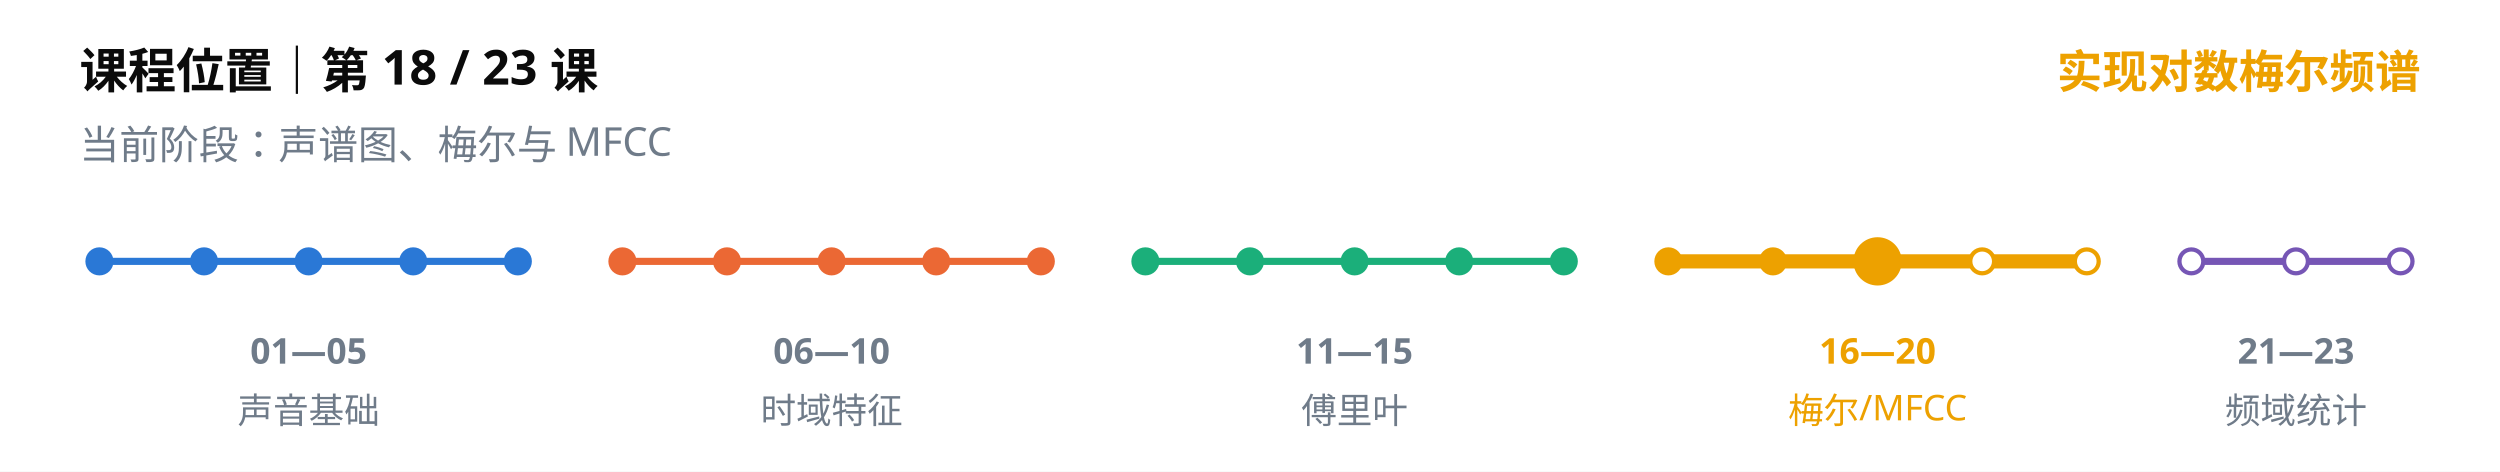
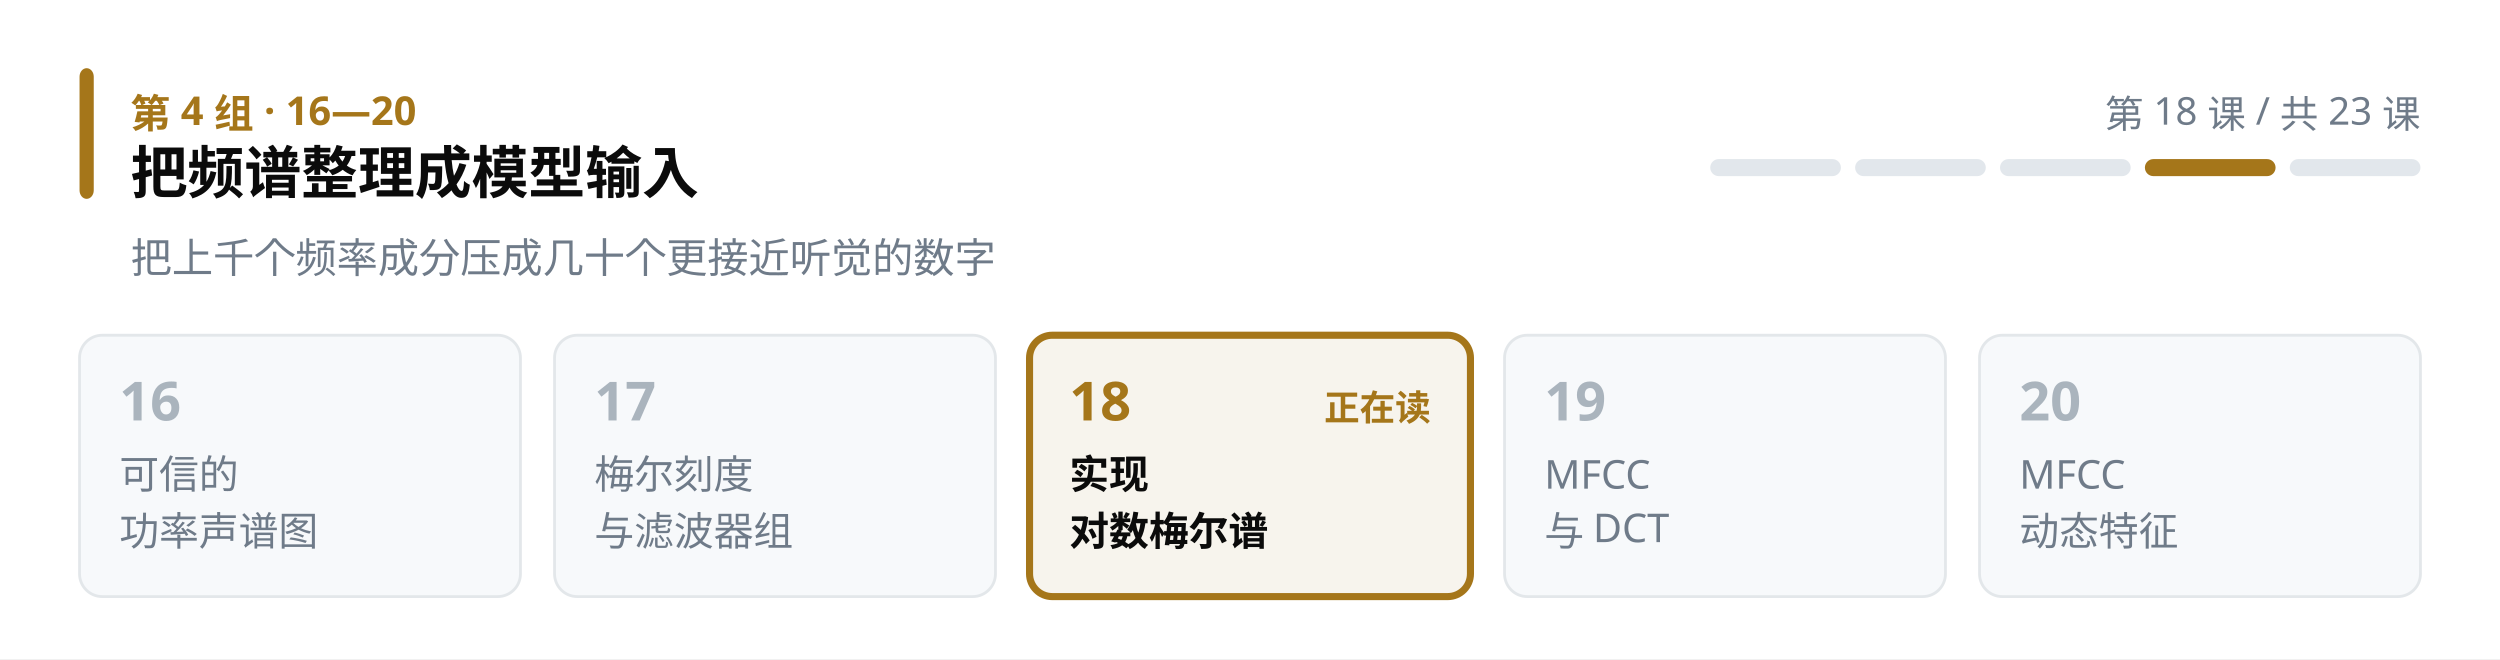
- <svg xmlns="http://www.w3.org/2000/svg" viewBox="0 0 880 166" width="880" height="166" font-family="Microsoft YaHei, PingFang SC, Noto Sans SC, Hiragino Sans GB, sans-serif" fill="#0b0b0b" role="img" aria-label="第 18 课在二十三课课程路线中的位置">
-   <rect width="880" height="166" fill="#ffffff" />
-   <text x="28" y="31" font-size="17" font-weight="700" fill="#0b0b0b" text-anchor="start">课程位置｜第 18 / 23 课</text>
-   <text x="852" y="31" font-size="16" font-weight="700" fill="#eda100" text-anchor="end">实现对数梅尔频谱</text>
-   <text x="28" y="56" font-size="14" font-weight="400" fill="#6f7b89" text-anchor="start">当前阶段：声谱图、梅尔与 MFCC</text>
-   <line x1="35.0" y1="92.0" x2="182.3" y2="92.0" stroke="#2a78d6" stroke-width="2.5" stroke-linecap="round" />
-   <text x="108.636" y="128" font-size="12.5" font-weight="700" fill="#6f7b89" text-anchor="middle">01—05</text>
-   <text x="108.636" y="149" font-size="12.5" font-weight="400" fill="#6f7b89" text-anchor="middle">声音基础</text>
-   <line x1="219.1" y1="92.0" x2="366.4" y2="92.0" stroke="#eb6834" stroke-width="2.5" stroke-linecap="round" />
-   <text x="292.727" y="128" font-size="12.5" font-weight="700" fill="#6f7b89" text-anchor="middle">06—10</text>
-   <text x="292.727" y="149" font-size="12.5" font-weight="400" fill="#6f7b89" text-anchor="middle">时域特征</text>
-   <line x1="403.2" y1="92.0" x2="550.5" y2="92.0" stroke="#1baf7a" stroke-width="2.5" stroke-linecap="round" />
-   <text x="476.818" y="128" font-size="12.5" font-weight="700" fill="#6f7b89" text-anchor="middle">11—15</text>
-   <text x="476.818" y="149" font-size="12.5" font-weight="400" fill="#6f7b89" text-anchor="middle">傅里叶</text>
-   <line x1="587.3" y1="92.0" x2="734.5" y2="92.0" stroke="#eda100" stroke-width="5" stroke-linecap="round" />
-   <text x="660.909" y="128" font-size="12.5" font-weight="700" fill="#eda100" text-anchor="middle">16—20</text>
-   <text x="660.909" y="149" font-size="12.5" font-weight="400" fill="#eda100" text-anchor="middle">梅尔/MFCC</text>
-   <line x1="771.4" y1="92.0" x2="845.0" y2="92.0" stroke="#7656b5" stroke-width="2.5" stroke-linecap="round" />
-   <text x="808.182" y="128" font-size="12.5" font-weight="700" fill="#6f7b89" text-anchor="middle">21—23</text>
-   <text x="808.182" y="149" font-size="12.5" font-weight="400" fill="#6f7b89" text-anchor="middle">频域统计</text>
-   <circle cx="35" cy="92" r="4.2" fill="#2a78d6" stroke="#2a78d6" stroke-width="1.5" />
-   <circle cx="71.818" cy="92" r="4.2" fill="#2a78d6" stroke="#2a78d6" stroke-width="1.5" />
-   <circle cx="108.636" cy="92" r="4.2" fill="#2a78d6" stroke="#2a78d6" stroke-width="1.5" />
-   <circle cx="145.455" cy="92" r="4.2" fill="#2a78d6" stroke="#2a78d6" stroke-width="1.5" />
-   <circle cx="182.273" cy="92" r="4.2" fill="#2a78d6" stroke="#2a78d6" stroke-width="1.5" />
-   <circle cx="219.091" cy="92" r="4.2" fill="#eb6834" stroke="#eb6834" stroke-width="1.5" />
-   <circle cx="255.909" cy="92" r="4.2" fill="#eb6834" stroke="#eb6834" stroke-width="1.5" />
-   <circle cx="292.727" cy="92" r="4.2" fill="#eb6834" stroke="#eb6834" stroke-width="1.5" />
-   <circle cx="329.545" cy="92" r="4.2" fill="#eb6834" stroke="#eb6834" stroke-width="1.5" />
-   <circle cx="366.364" cy="92" r="4.2" fill="#eb6834" stroke="#eb6834" stroke-width="1.5" />
-   <circle cx="403.182" cy="92" r="4.2" fill="#1baf7a" stroke="#1baf7a" stroke-width="1.5" />
-   <circle cx="440" cy="92" r="4.2" fill="#1baf7a" stroke="#1baf7a" stroke-width="1.5" />
-   <circle cx="476.818" cy="92" r="4.2" fill="#1baf7a" stroke="#1baf7a" stroke-width="1.5" />
-   <circle cx="513.636" cy="92" r="4.2" fill="#1baf7a" stroke="#1baf7a" stroke-width="1.5" />
-   <circle cx="550.455" cy="92" r="4.2" fill="#1baf7a" stroke="#1baf7a" stroke-width="1.5" />
-   <circle cx="587.273" cy="92" r="4.2" fill="#eda100" stroke="#eda100" stroke-width="1.5" />
-   <circle cx="624.091" cy="92" r="4.2" fill="#eda100" stroke="#eda100" stroke-width="1.5" />
-   <circle cx="660.909" cy="92" r="7" fill="#eda100" stroke="#eda100" stroke-width="3" />
-   <circle cx="697.727" cy="92" r="4.2" fill="#fff" stroke="#eda100" stroke-width="1.5" />
-   <circle cx="734.545" cy="92" r="4.2" fill="#fff" stroke="#eda100" stroke-width="1.5" />
-   <circle cx="771.364" cy="92" r="4.2" fill="#fff" stroke="#7656b5" stroke-width="1.5" />
-   <circle cx="808.182" cy="92" r="4.2" fill="#fff" stroke="#7656b5" stroke-width="1.5" />
-   <circle cx="845" cy="92" r="4.2" fill="#fff" stroke="#7656b5" stroke-width="1.5" />
+ <svg xmlns="http://www.w3.org/2000/svg" viewBox="0 0 880 232" width="880" height="232" font-family="Microsoft YaHei, PingFang SC, Noto Sans SC, Hiragino Sans GB, sans-serif" fill="#0b0b0b" role="img" aria-label="第 18 课属于第 4 组「把频谱整理成模型输入」，本组共 5 课">
+   <rect width="880" height="232" fill="#ffffff" />
+   <rect x="28" y="24" width="5" height="46" rx="3" fill="#a5761a" stroke="none" stroke-width="1" />
+   <text x="46" y="45" font-size="14" font-weight="700" fill="#a5761a" text-anchor="start">第 4 组 · 16—20</text>
+   <text x="46" y="68" font-size="20" font-weight="700" fill="#0b0b0b" text-anchor="start">把频谱整理成模型输入</text>
+   <text x="852" y="45" font-size="13.5" font-weight="400" fill="#6f7b89" text-anchor="end">第 18 课 / 共 23 课</text>
+   <rect x="602" y="56" width="46" height="6" rx="3" fill="#e2e7ec" stroke="none" stroke-width="1" />
+   <rect x="653" y="56" width="46" height="6" rx="3" fill="#e2e7ec" stroke="none" stroke-width="1" />
+   <rect x="704" y="56" width="46" height="6" rx="3" fill="#e2e7ec" stroke="none" stroke-width="1" />
+   <rect x="755" y="56" width="46" height="6" rx="3" fill="#a5761a" stroke="none" stroke-width="1" />
+   <rect x="806" y="56" width="46" height="6" rx="3" fill="#e2e7ec" stroke="none" stroke-width="1" />
+   <text x="46" y="96" font-size="14.5" font-weight="400" fill="#6f7b89" text-anchor="start">把上千个频率成分压成几十个更接近听觉的数字</text>
+   <rect x="28" y="118" width="155.2" height="92" rx="8" fill="#f7f9fb" stroke="#e3e7ea" stroke-width="1" />
+   <text x="42" y="148" font-size="19" font-weight="700" fill="#aab4bd" text-anchor="start">16</text>
+   <text x="42" y="172" font-size="14" font-weight="400" fill="#6f7b89" text-anchor="start">
+     <tspan x="42" dy="0">可信的</tspan>
+     <tspan x="42" dy="20">功率声谱图</tspan>
+   </text>
+   <rect x="195.2" y="118" width="155.2" height="92" rx="8" fill="#f7f9fb" stroke="#e3e7ea" stroke-width="1" />
+   <text x="209.2" y="148" font-size="19" font-weight="700" fill="#aab4bd" text-anchor="start">17</text>
+   <text x="209.2" y="172" font-size="14" font-weight="400" fill="#6f7b89" text-anchor="start">
+     <tspan x="209.2" dy="0">梅尔刻度</tspan>
+     <tspan x="209.2" dy="20">与滤波器组</tspan>
+   </text>
+   <rect x="362.4" y="118" width="155.2" height="92" rx="8" fill="#a5761a14" stroke="#a5761a" stroke-width="2.5" />
+   <text x="376.4" y="148" font-size="19" font-weight="700" fill="#a5761a" text-anchor="start">18</text>
+   <text x="376.4" y="172" font-size="14" font-weight="700" fill="#0b0b0b" text-anchor="start">
+     <tspan x="376.4" dy="0">实现</tspan>
+     <tspan x="376.4" dy="20">对数梅尔谱</tspan>
+   </text>
+   <text x="503.6" y="148" font-size="12.5" font-weight="700" fill="#a5761a" text-anchor="end">正在读</text>
+   <rect x="529.6" y="118" width="155.2" height="92" rx="8" fill="#f7f9fb" stroke="#e3e7ea" stroke-width="1" />
+   <text x="543.6" y="148" font-size="19" font-weight="700" fill="#aab4bd" text-anchor="start">19</text>
+   <text x="543.6" y="172" font-size="14" font-weight="400" fill="#6f7b89" text-anchor="start">
+     <tspan x="543.6" dy="0">MFCC</tspan>
+     <tspan x="543.6" dy="20">与 DCT</tspan>
+   </text>
+   <rect x="696.8" y="118" width="155.2" height="92" rx="8" fill="#f7f9fb" stroke="#e3e7ea" stroke-width="1" />
+   <text x="710.8" y="148" font-size="19" font-weight="700" fill="#aab4bd" text-anchor="start">20</text>
+   <text x="710.8" y="172" font-size="14" font-weight="400" fill="#6f7b89" text-anchor="start">
+     <tspan x="710.8" dy="0">MFCC</tspan>
+     <tspan x="710.8" dy="20">动态特征</tspan>
+   </text>
</svg>
